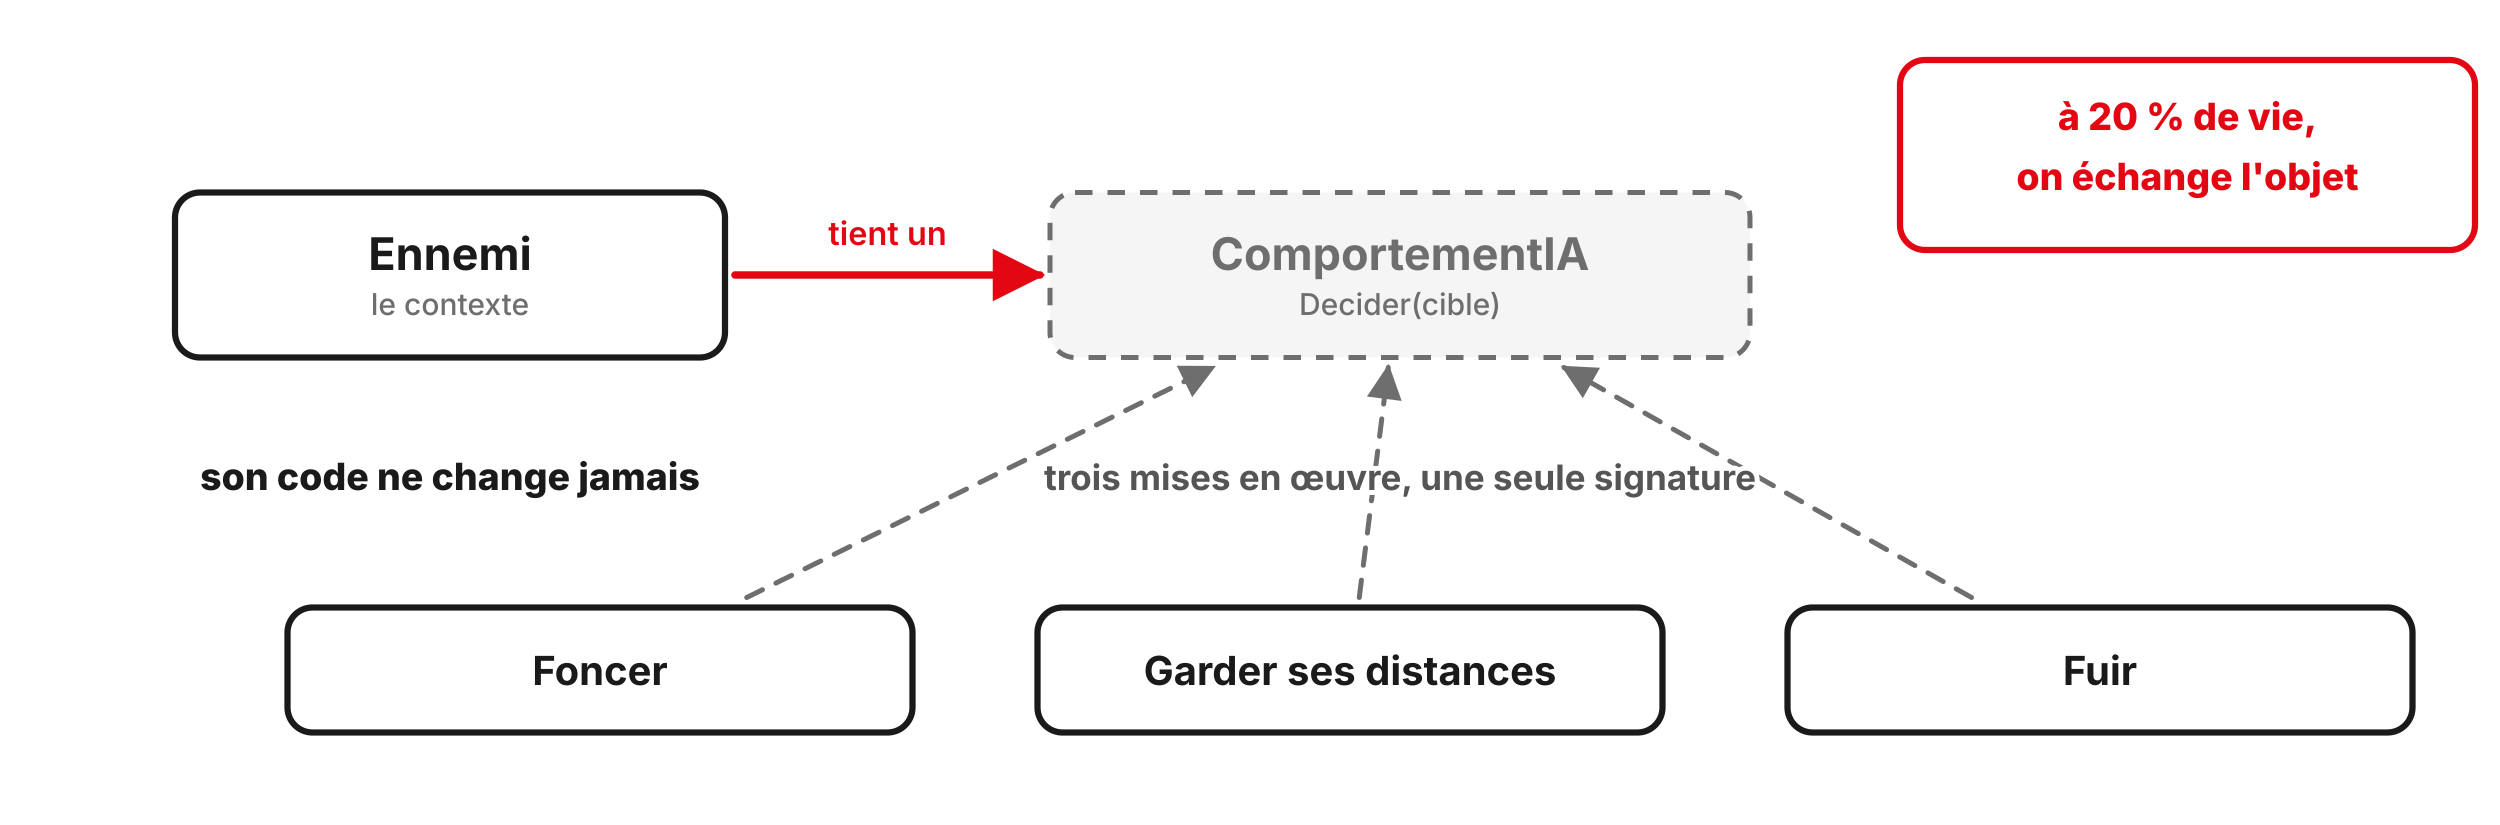
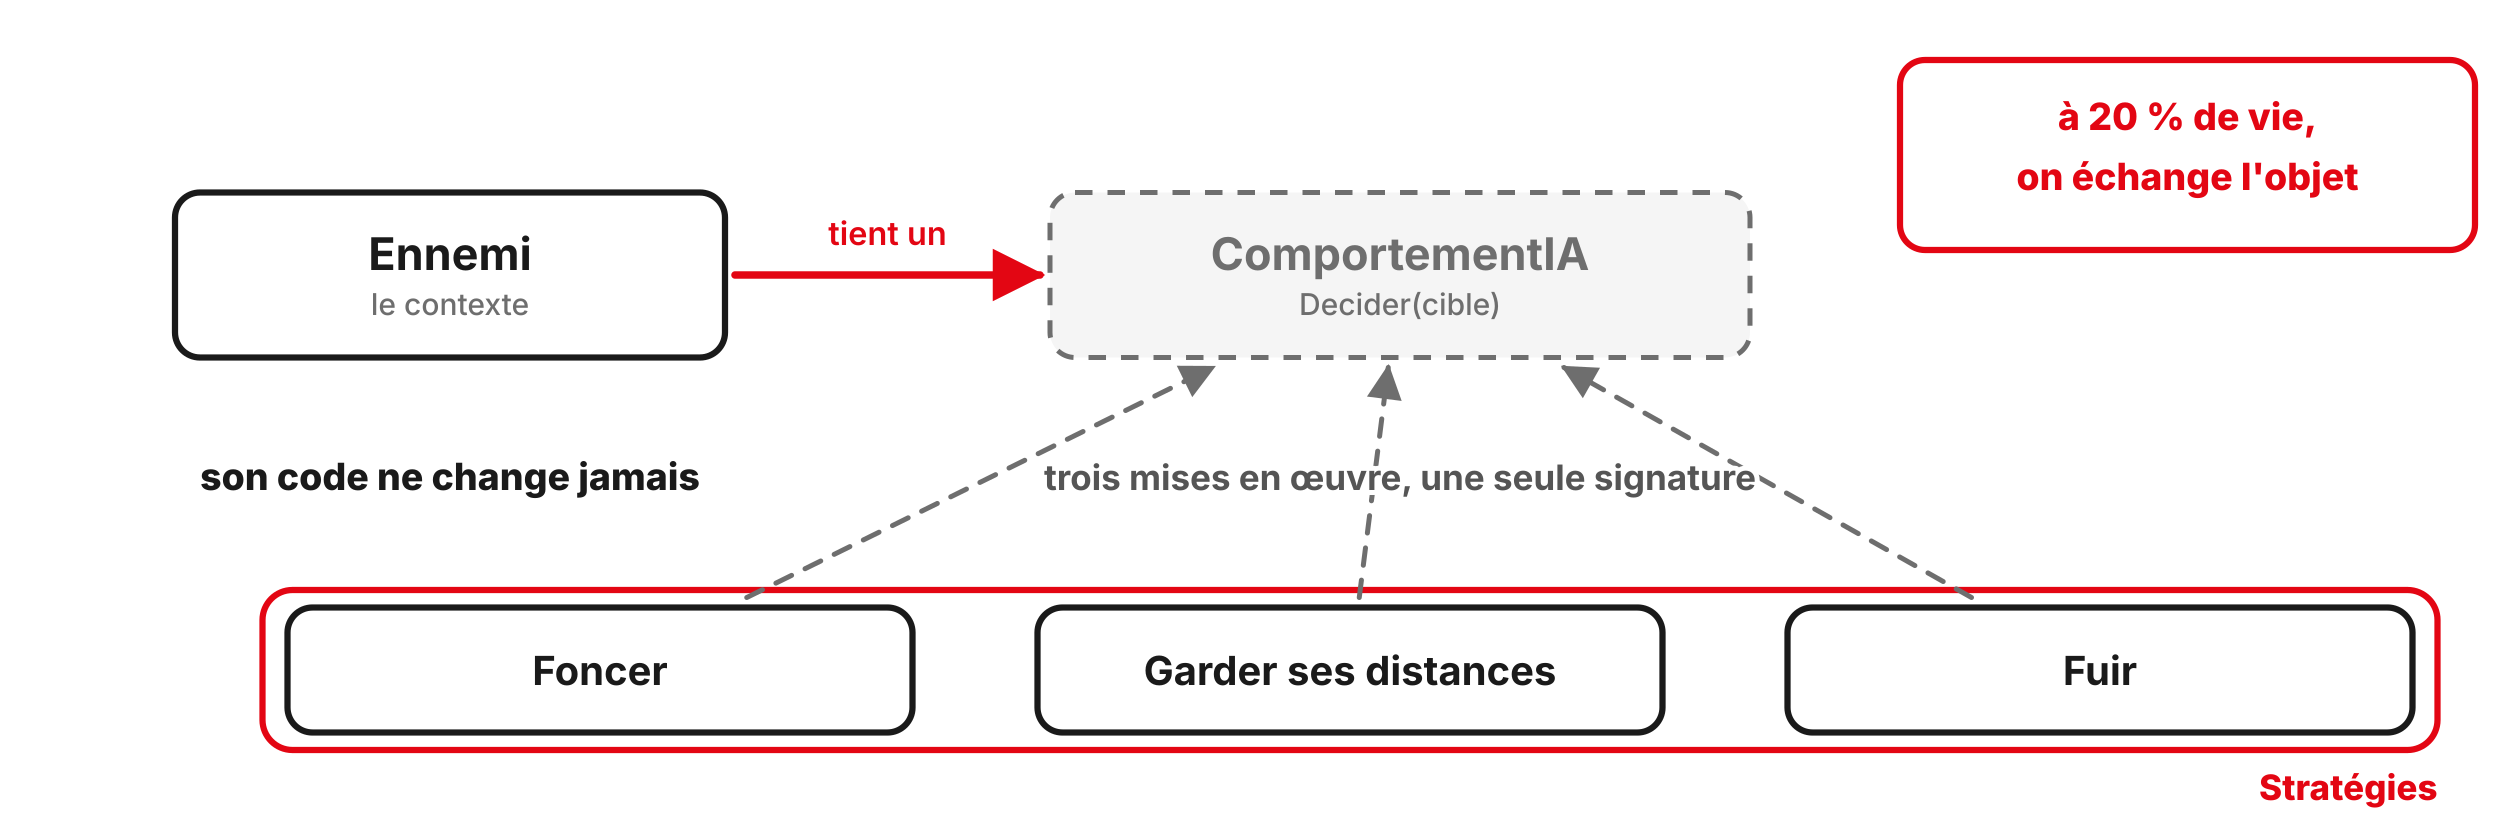
<svg xmlns="http://www.w3.org/2000/svg" width="1000" height="330" viewBox="0 0 1000 330" font-family="Inter, Segoe UI, system-ui, sans-serif">
  <defs>
    <marker id="head-ink" viewBox="0 0 10 10" refX="9" refY="5" markerWidth="7" markerHeight="7" orient="auto-start-reverse">
      <path d="M0,0 L10,5 L0,10 z" fill="#1a1a1a" />
    </marker>
    <marker id="head-red" viewBox="0 0 10 10" refX="9" refY="5" markerWidth="7" markerHeight="7" orient="auto-start-reverse">
      <path d="M0,0 L10,5 L0,10 z" fill="#E30613" />
    </marker>
    <marker id="head-grey" viewBox="0 0 10 10" refX="9" refY="5" markerWidth="7" markerHeight="7" orient="auto-start-reverse">
      <path d="M0,0 L10,5 L0,10 z" fill="#6e6e6e" />
    </marker>
  </defs>
  <rect width="1000" height="330" fill="#ffffff" />
  <rect x="70.0" y="77.0" width="220.0" height="66.0" rx="10" fill="#ffffff" stroke="#1a1a1a" stroke-width="2.5" />
  <text x="180.0" y="108.0" text-anchor="middle" font-size="18" font-weight="700" fill="#1a1a1a">Ennemi</text>
  <text x="180.0" y="126.0" text-anchor="middle" font-size="12" font-weight="500" fill="#6e6e6e">le contexte</text>
  <rect x="420.0" y="77.0" width="280.0" height="66.0" rx="10" fill="#f5f5f5" stroke="#6e6e6e" stroke-width="2" stroke-dasharray="7 6" />
  <text x="560.0" y="108.0" text-anchor="middle" font-size="18" font-weight="700" fill="#6e6e6e">ComportementIA</text>
  <text x="560.0" y="126.0" text-anchor="middle" font-size="12" font-weight="500" fill="#6e6e6e">Decider(cible)</text>
  <path d="M294.0,110.0 L416.0,110.0" fill="none" stroke="#E30613" stroke-width="3" stroke-linecap="round" stroke-linejoin="round" marker-end="url(#head-red)" />
  <text x="355.0" y="98.0" text-anchor="middle" font-size="13" font-weight="600" fill="#E30613" stroke="#fff" stroke-width="4" paint-order="stroke" stroke-linejoin="round">tient un</text>
+   <rect x="105.0" y="236.0" width="870.0" height="64.0" rx="12" fill="#ffffff" stroke="#E30613" stroke-width="2.5" />
+   <text x="975.0" y="320.0" text-anchor="end" font-size="14" font-weight="800" fill="#E30613" stroke="#fff" stroke-width="4" paint-order="stroke" stroke-linejoin="round">Stratégies</text>
  <rect x="115.0" y="243.0" width="250.0" height="50.0" rx="10" fill="#ffffff" stroke="#1a1a1a" stroke-width="2.5" />
  <text x="240.0" y="274.0" text-anchor="middle" font-size="16" font-weight="700" fill="#1a1a1a">Foncer</text>
  <path d="M298.7,239.0 L485.1,147.0" fill="none" stroke="#6e6e6e" stroke-width="2" stroke-linecap="round" stroke-linejoin="round" stroke-dasharray="7 6" marker-end="url(#head-grey)" />
  <rect x="415.0" y="243.0" width="250.0" height="50.0" rx="10" fill="#ffffff" stroke="#1a1a1a" stroke-width="2.5" />
  <text x="540.0" y="274.0" text-anchor="middle" font-size="16" font-weight="700" fill="#1a1a1a">Garder ses distances</text>
  <path d="M543.7,239.0 L555.3,147.0" fill="none" stroke="#6e6e6e" stroke-width="2" stroke-linecap="round" stroke-linejoin="round" stroke-dasharray="7 6" marker-end="url(#head-grey)" />
  <rect x="715.0" y="243.0" width="250.0" height="50.0" rx="10" fill="#ffffff" stroke="#1a1a1a" stroke-width="2.5" />
  <text x="840.0" y="274.0" text-anchor="middle" font-size="16" font-weight="700" fill="#1a1a1a">Fuir</text>
  <path d="M788.6,239.0 L625.6,147.0" fill="none" stroke="#6e6e6e" stroke-width="2" stroke-linecap="round" stroke-linejoin="round" stroke-dasharray="7 6" marker-end="url(#head-grey)" />
  <text x="560.0" y="196.0" text-anchor="middle" font-size="14" font-weight="700" fill="#555555" stroke="#fff" stroke-width="4" paint-order="stroke" stroke-linejoin="round">trois mises en œuvre, une seule signature</text>
  <rect x="760.0" y="24.0" width="230.0" height="76.0" rx="10" fill="#ffffff" stroke="#E30613" stroke-width="2.5" />
  <text x="875.0" y="52.0" text-anchor="middle" font-size="15" font-weight="800" fill="#E30613" stroke="#fff" stroke-width="4" paint-order="stroke" stroke-linejoin="round">à 20 % de vie,</text>
  <text x="875.0" y="76.0" text-anchor="middle" font-size="15" font-weight="800" fill="#E30613" stroke="#fff" stroke-width="4" paint-order="stroke" stroke-linejoin="round">on échange l'objet</text>
  <text x="180.0" y="196.0" text-anchor="middle" font-size="15" font-weight="800" fill="#1a1a1a" stroke="#fff" stroke-width="4" paint-order="stroke" stroke-linejoin="round">son code ne change jamais</text>
</svg>
